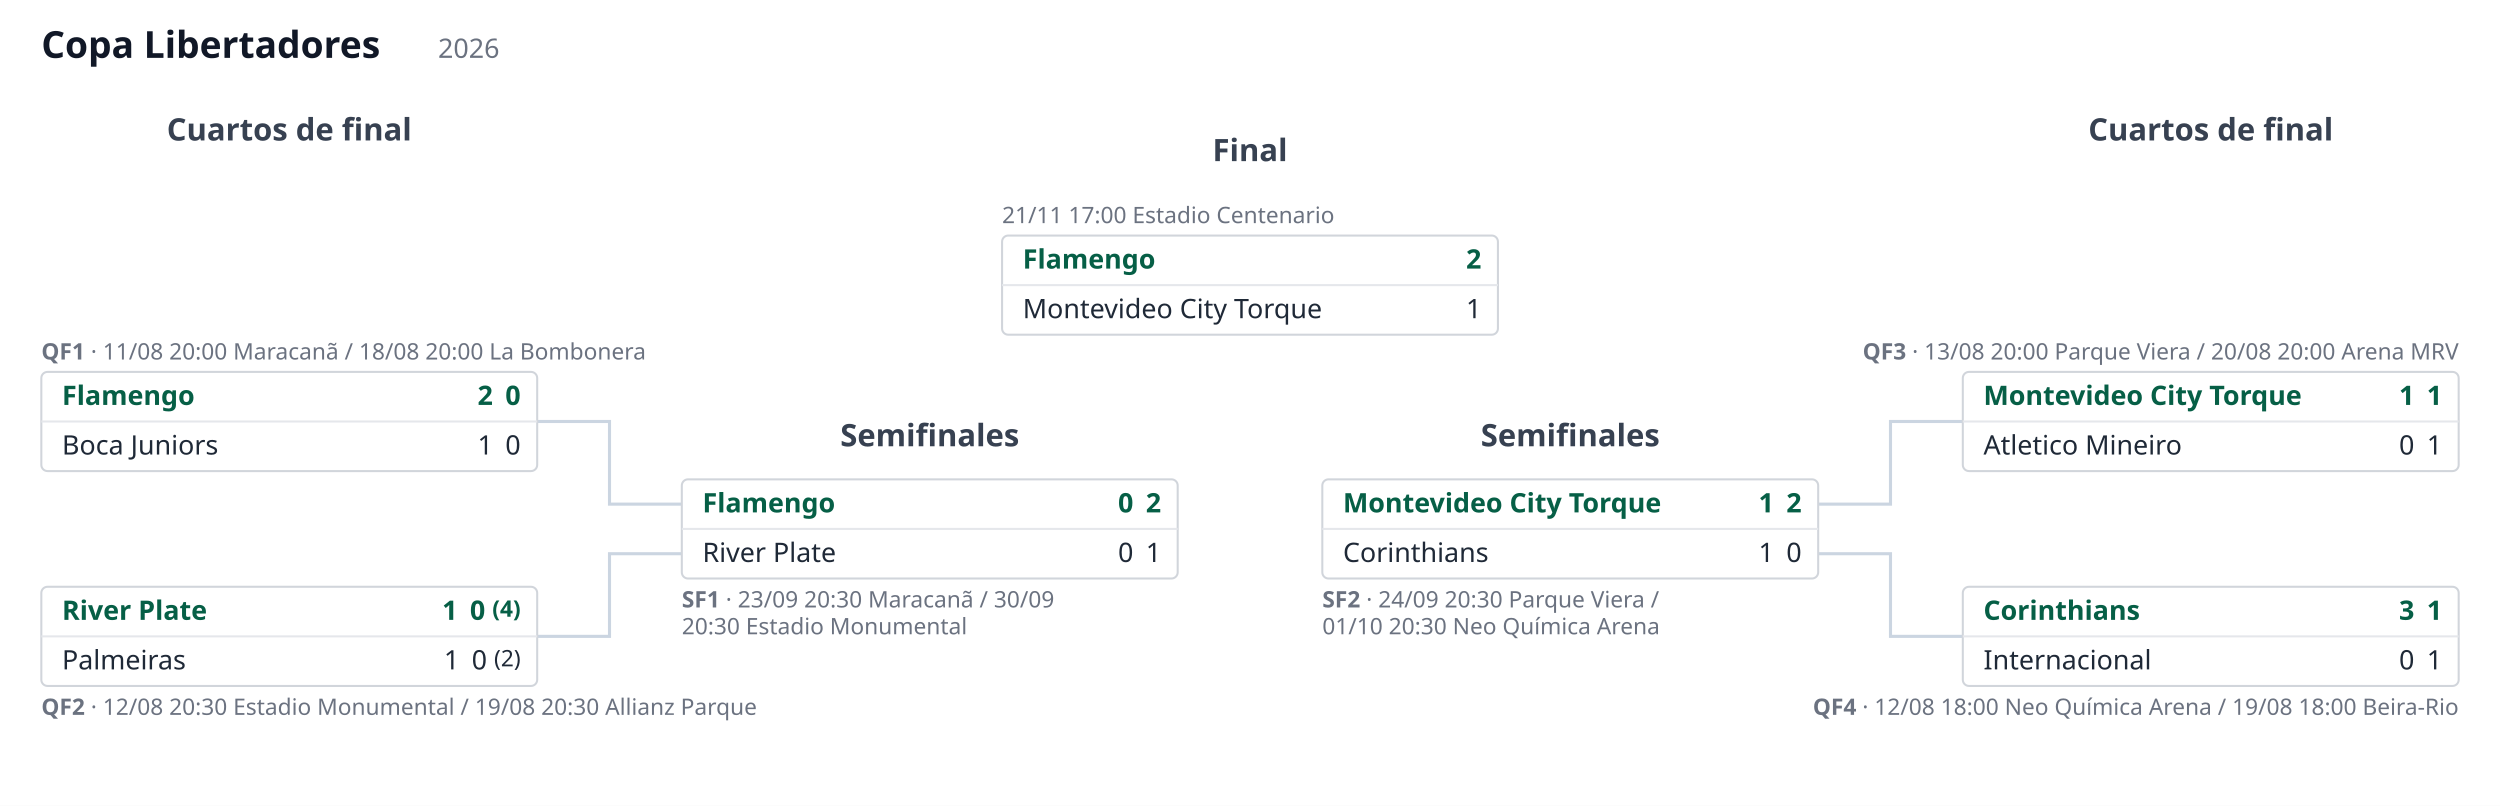
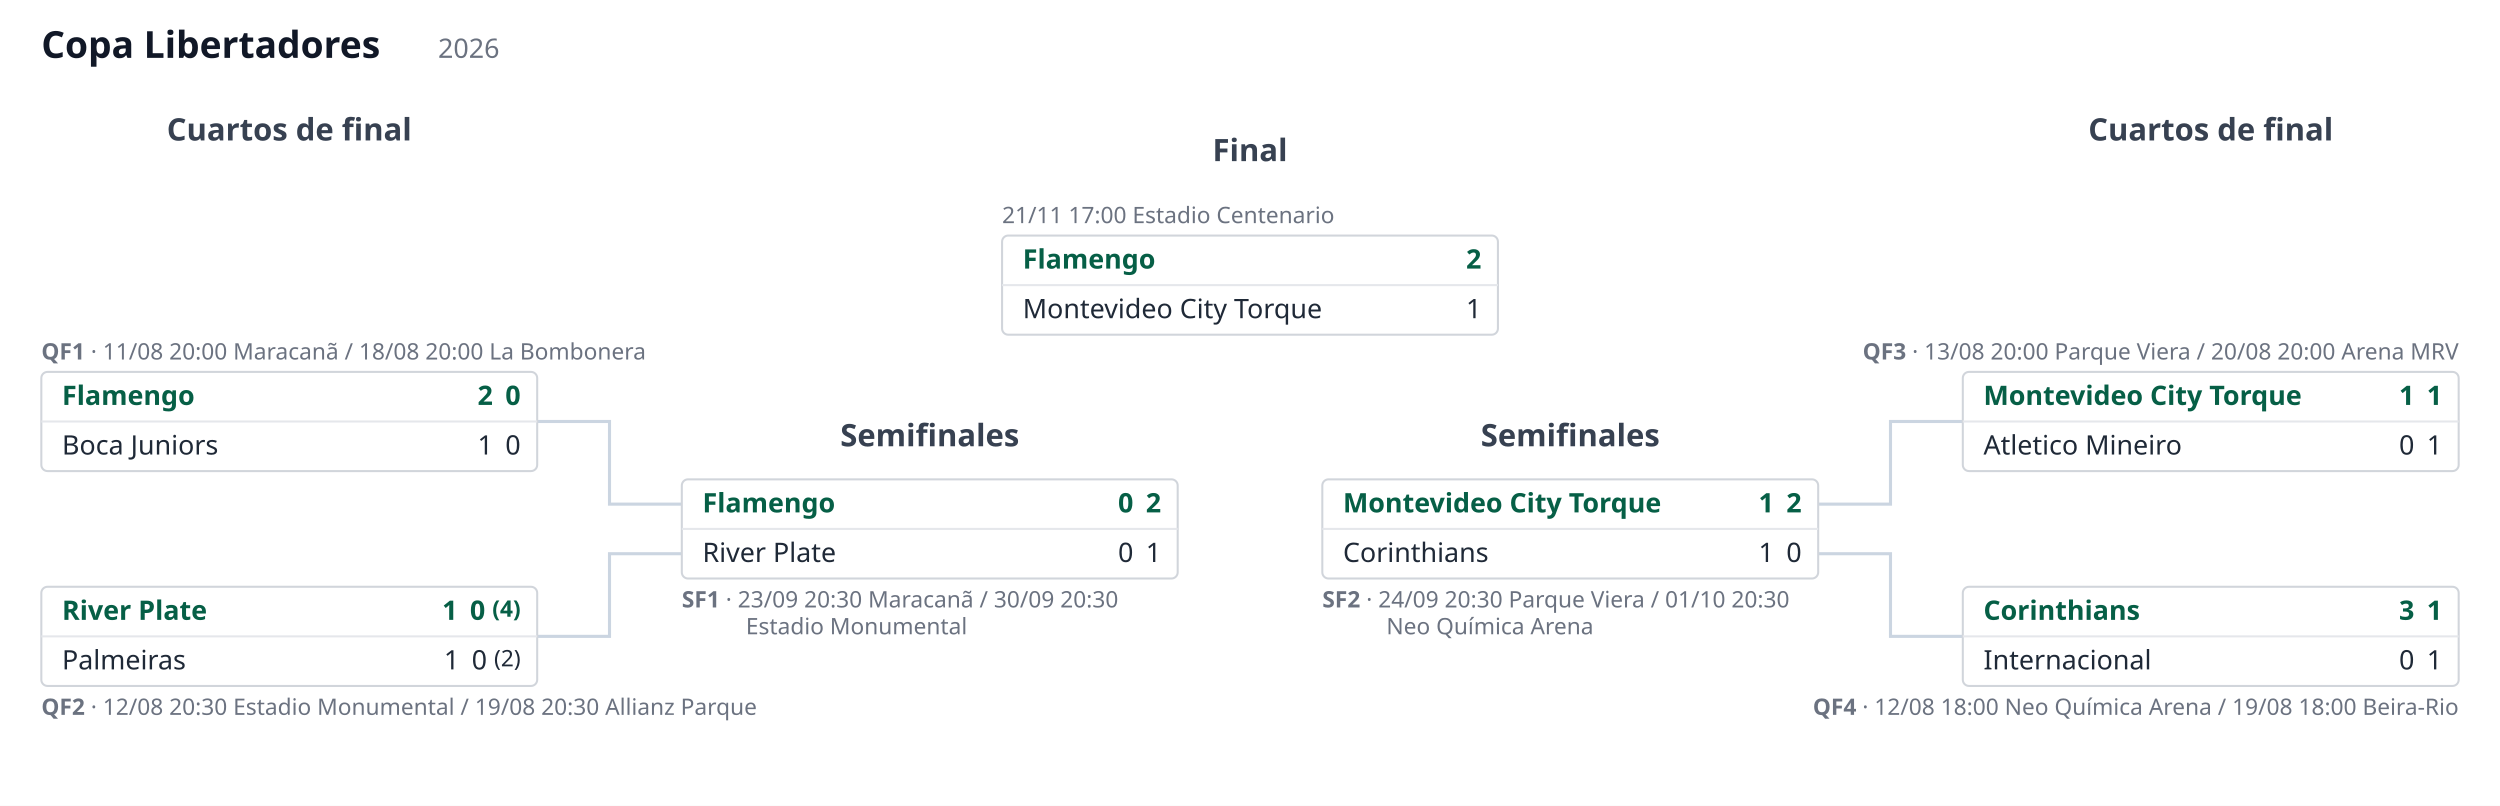
<svg xmlns="http://www.w3.org/2000/svg" viewBox="0 0 1210 390" width="1210" height="390" font-family="sans-serif">
  <style>
  .pd-bg { fill: #ffffff; }
  .pd-title { font: 600 18px sans-serif; fill: #111827; }
  .pd-season { font: 400 13px sans-serif; fill: #6b7280; }
  .pd-header { font: 600 15px sans-serif; fill: #374151; text-anchor: middle; }
  .pd-meta { font: 400 11px sans-serif; fill: #6b7280; }
  .pd-meta-id { font-weight: 700; }
  .pd-box { fill: #ffffff; stroke: #d1d5db; stroke-width: 1; }
  .pd-divider { stroke: #e5e7eb; stroke-width: 1; }
  .pd-team { font: 400 13px sans-serif; fill: #1f2937; }
  .pd-score { font: 400 13px sans-serif; fill: #1f2937; text-anchor: end; }
  .pd-pens { font-size: 11px; }
  .pd-win .pd-team, .pd-win .pd-score { font-weight: 700; fill: #065f46; }
  .pd-crest-frame { fill: none; stroke: #d1d5db; stroke-width: 1; }
  .pd-link { fill: none; stroke: #cbd5e1; stroke-width: 1.5; }
  @media (prefers-color-scheme: dark) {
    .pd-bg { fill: #0f172a; }
    .pd-title { fill: #f8fafc; }
    .pd-season { fill: #94a3b8; }
    .pd-header { fill: #cbd5e1; }
    .pd-meta { fill: #94a3b8; }
    .pd-box { fill: #1e293b; stroke: #334155; }
    .pd-divider { stroke: #334155; }
    .pd-team { fill: #e5e7eb; }
    .pd-score { fill: #e5e7eb; }
    .pd-win .pd-team, .pd-win .pd-score { fill: #34d399; }
    .pd-crest-frame { stroke: #334155; }
    .pd-link { stroke: #475569; }
  }</style>
  <rect class="pd-bg" width="1210" height="390" />
  <text class="pd-title" x="20" y="28">Copa Libertadores</text>
  <text class="pd-season" x="212" y="28">2026</text>
  <text class="pd-header" x="140" y="68">Cuartos de final</text>
  <text class="pd-header" x="1070" y="68">Cuartos de final</text>
  <text class="pd-header" x="450" y="216">Semifinales</text>
  <text class="pd-header" x="760" y="216">Semifinales</text>
  <text class="pd-header" x="605" y="78">Final</text>
  <path class="pd-link" d="M 260 204 L 295 204 L 295 244 L 330 244" />
  <path class="pd-link" d="M 260 308 L 295 308 L 295 268 L 330 268" />
  <path class="pd-link" d="M 950 204 L 915 204 L 915 244 L 880 244" />
  <path class="pd-link" d="M 950 308 L 915 308 L 915 268 L 880 268" />
  <text class="pd-meta" x="20" y="174">
    <tspan class="pd-meta-id">QF1</tspan> · 11/08 20:00 Maracanã / 18/08 20:00 La Bombonera</text>
  <rect class="pd-box" x="20" y="180" width="240" height="48" rx="3" />
  <line class="pd-divider" x1="20" y1="204" x2="260" y2="204" />
  <g class="pd-win">
    <text class="pd-team" x="30" y="196">Flamengo</text>
    <text class="pd-score" x="252" y="196">2<tspan dx="6">0</tspan>
    </text>
  </g>
  <g class="">
    <text class="pd-team" x="30" y="220">Boca Juniors</text>
    <text class="pd-score" x="252" y="220">1<tspan dx="6">0</tspan>
    </text>
  </g>
  <text class="pd-meta" x="20" y="346">
    <tspan class="pd-meta-id">QF2</tspan> · 12/08 20:30 Estadio Monumental / 19/08 20:30 Allianz Parque</text>
  <rect class="pd-box" x="20" y="284" width="240" height="48" rx="3" />
  <line class="pd-divider" x1="20" y1="308" x2="260" y2="308" />
  <g class="pd-win">
    <text class="pd-team" x="30" y="300">River Plate</text>
    <text class="pd-score" x="252" y="300">1<tspan dx="6">0</tspan>
      <tspan class="pd-pens" dy="-1.5">(4)</tspan>
    </text>
  </g>
  <g class="">
    <text class="pd-team" x="30" y="324">Palmeiras</text>
    <text class="pd-score" x="252" y="324">1<tspan dx="6">0</tspan>
      <tspan class="pd-pens" dy="-1.5">(2)</tspan>
    </text>
  </g>
  <text class="pd-meta" x="1190" y="174" text-anchor="end">
    <tspan class="pd-meta-id">QF3</tspan> · 13/08 20:00 Parque Viera / 20/08 20:00 Arena MRV</text>
  <rect class="pd-box" x="950" y="180" width="240" height="48" rx="3" />
  <line class="pd-divider" x1="950" y1="204" x2="1190" y2="204" />
  <g class="pd-win">
    <text class="pd-team" x="960" y="196">Montevideo City Torque</text>
    <text class="pd-score" x="1182" y="196">1<tspan dx="6">1</tspan>
    </text>
  </g>
  <g class="">
    <text class="pd-team" x="960" y="220">Atletico Mineiro</text>
    <text class="pd-score" x="1182" y="220">0<tspan dx="6">1</tspan>
    </text>
  </g>
  <text class="pd-meta" x="1190" y="346" text-anchor="end">
    <tspan class="pd-meta-id">QF4</tspan> · 12/08 18:00 Neo Química Arena / 19/08 18:00 Beira-Rio</text>
  <rect class="pd-box" x="950" y="284" width="240" height="48" rx="3" />
  <line class="pd-divider" x1="950" y1="308" x2="1190" y2="308" />
  <g class="pd-win">
    <text class="pd-team" x="960" y="300">Corinthians</text>
    <text class="pd-score" x="1182" y="300">3<tspan dx="6">1</tspan>
    </text>
  </g>
  <g class="">
    <text class="pd-team" x="960" y="324">Internacional</text>
    <text class="pd-score" x="1182" y="324">0<tspan dx="6">1</tspan>
    </text>
  </g>
  <text class="pd-meta" x="330" y="294">
    <tspan x="330">
-       <tspan class="pd-meta-id">SF1</tspan> · 23/09 20:30 Maracanã / 30/09</tspan>
-     <tspan x="330" dy="13">20:30 Estadio Monumental</tspan>
+       <tspan class="pd-meta-id">SF1</tspan> · 23/09 20:30 Maracanã / 30/09 20:30</tspan>
+     <tspan x="361" dy="13">Estadio Monumental</tspan>
  </text>
  <rect class="pd-box" x="330" y="232" width="240" height="48" rx="3" />
  <line class="pd-divider" x1="330" y1="256" x2="570" y2="256" />
  <g class="pd-win">
    <text class="pd-team" x="340" y="248">Flamengo</text>
    <text class="pd-score" x="562" y="248">0<tspan dx="6">2</tspan>
    </text>
  </g>
  <g class="">
    <text class="pd-team" x="340" y="272">River Plate</text>
    <text class="pd-score" x="562" y="272">0<tspan dx="6">1</tspan>
    </text>
  </g>
  <text class="pd-meta" x="640" y="294">
    <tspan x="640">
-       <tspan class="pd-meta-id">SF2</tspan> · 24/09 20:30 Parque Viera /</tspan>
-     <tspan x="640" dy="13">01/10 20:30 Neo Química Arena</tspan>
+       <tspan class="pd-meta-id">SF2</tspan> · 24/09 20:30 Parque Viera / 01/10 20:30</tspan>
+     <tspan x="671" dy="13">Neo Química Arena</tspan>
  </text>
  <rect class="pd-box" x="640" y="232" width="240" height="48" rx="3" />
  <line class="pd-divider" x1="640" y1="256" x2="880" y2="256" />
  <g class="pd-win">
    <text class="pd-team" x="650" y="248">Montevideo City Torque</text>
    <text class="pd-score" x="872" y="248">1<tspan dx="6">2</tspan>
    </text>
  </g>
  <g class="">
    <text class="pd-team" x="650" y="272">Corinthians</text>
    <text class="pd-score" x="872" y="272">1<tspan dx="6">0</tspan>
    </text>
  </g>
  <text class="pd-meta" x="485" y="108">21/11 17:00 Estadio Centenario</text>
  <rect class="pd-box" x="485" y="114" width="240" height="48" rx="3" />
  <line class="pd-divider" x1="485" y1="138" x2="725" y2="138" />
  <g class="pd-win">
    <text class="pd-team" x="495" y="130">Flamengo</text>
    <text class="pd-score" x="717" y="130">2</text>
  </g>
  <g class="">
    <text class="pd-team" x="495" y="154">Montevideo City Torque</text>
    <text class="pd-score" x="717" y="154">1</text>
  </g>
</svg>
